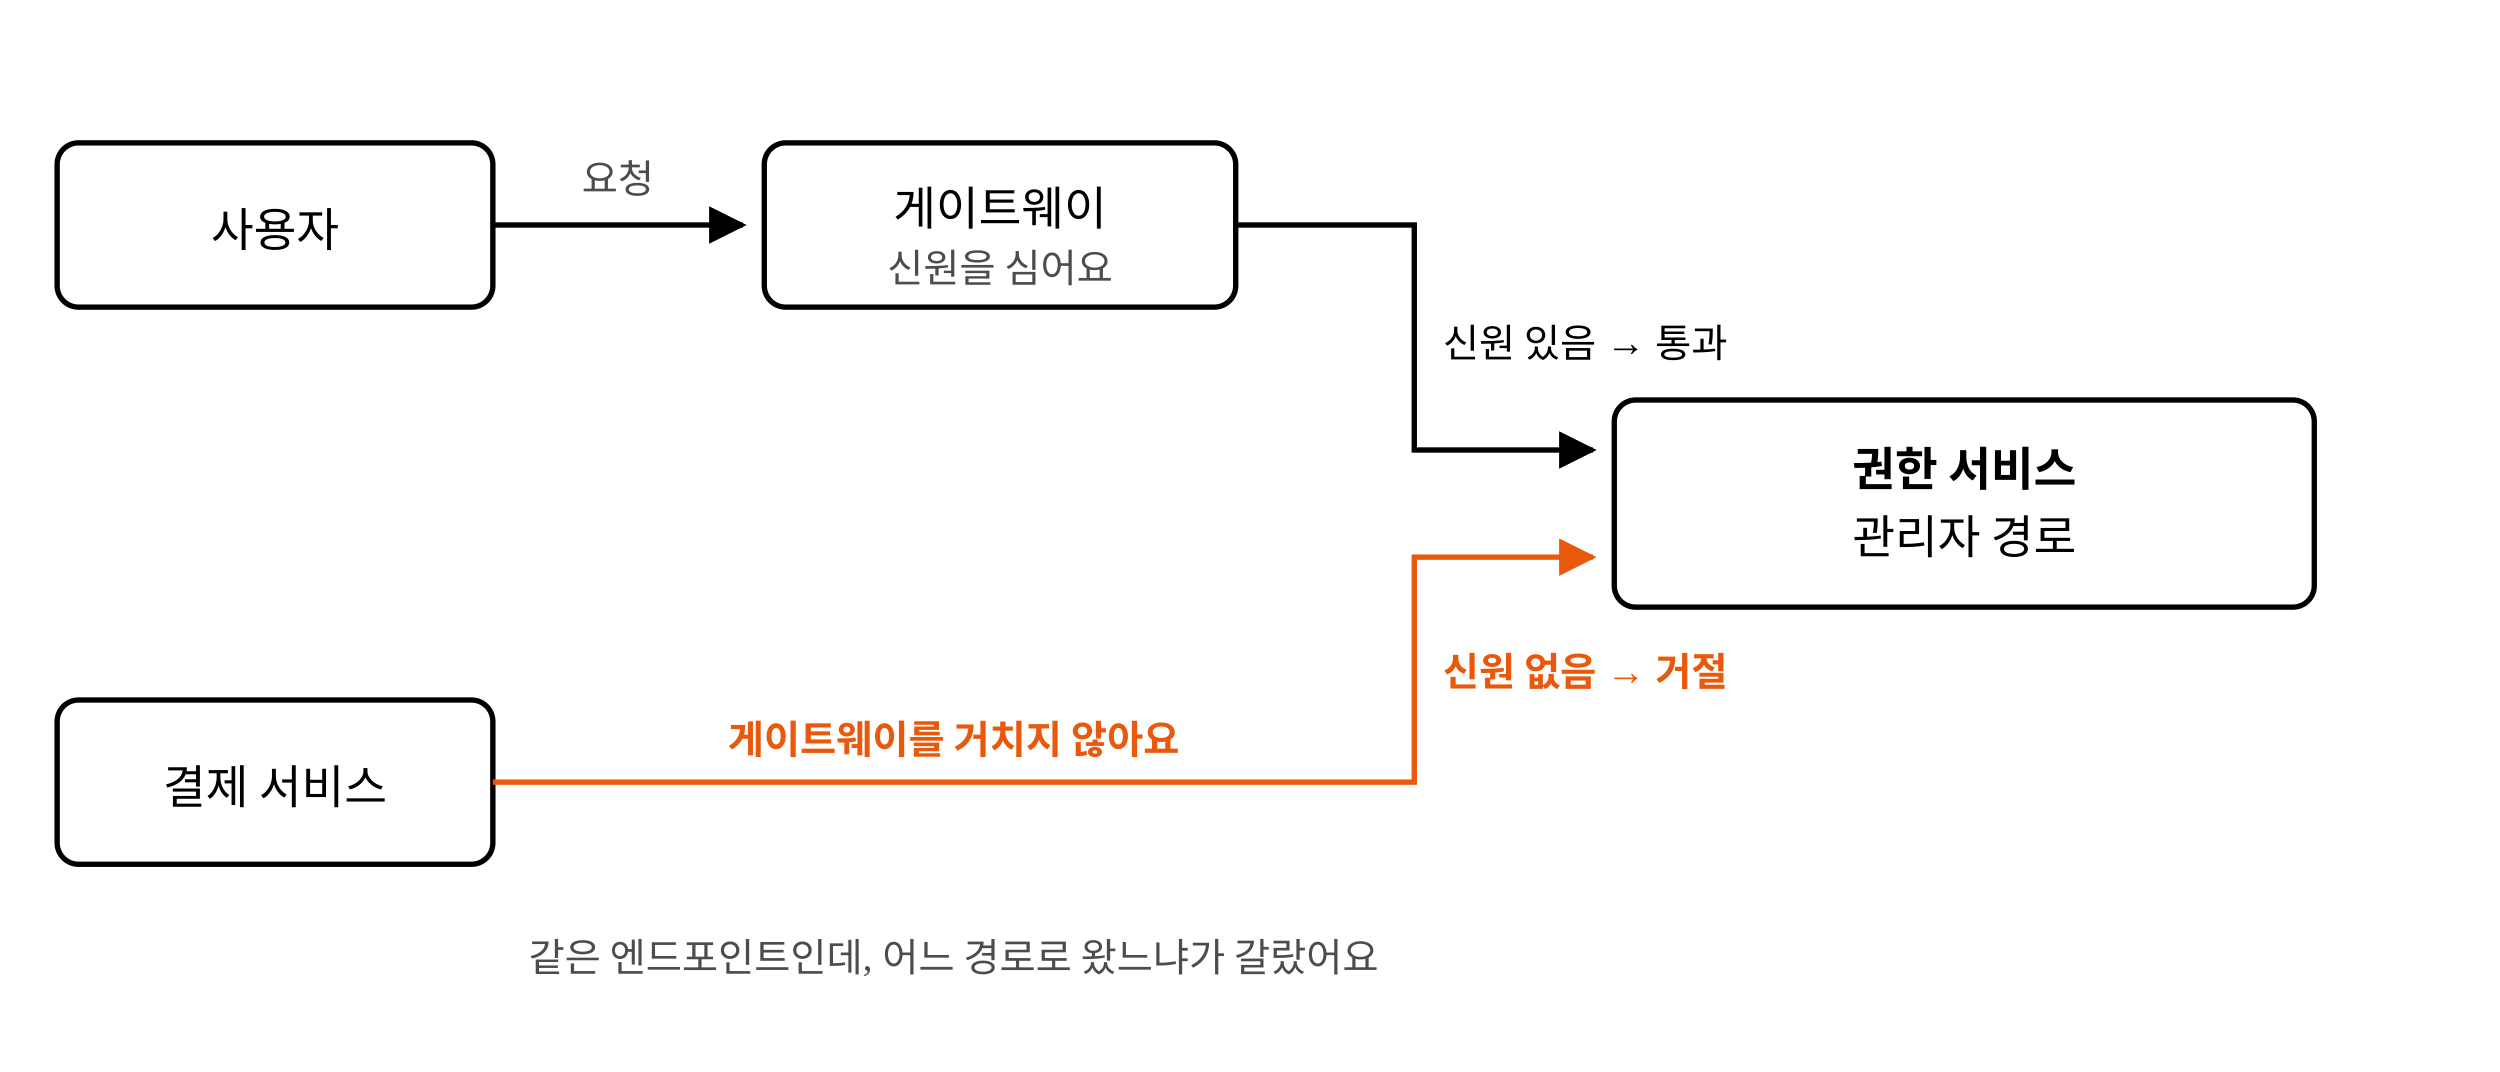
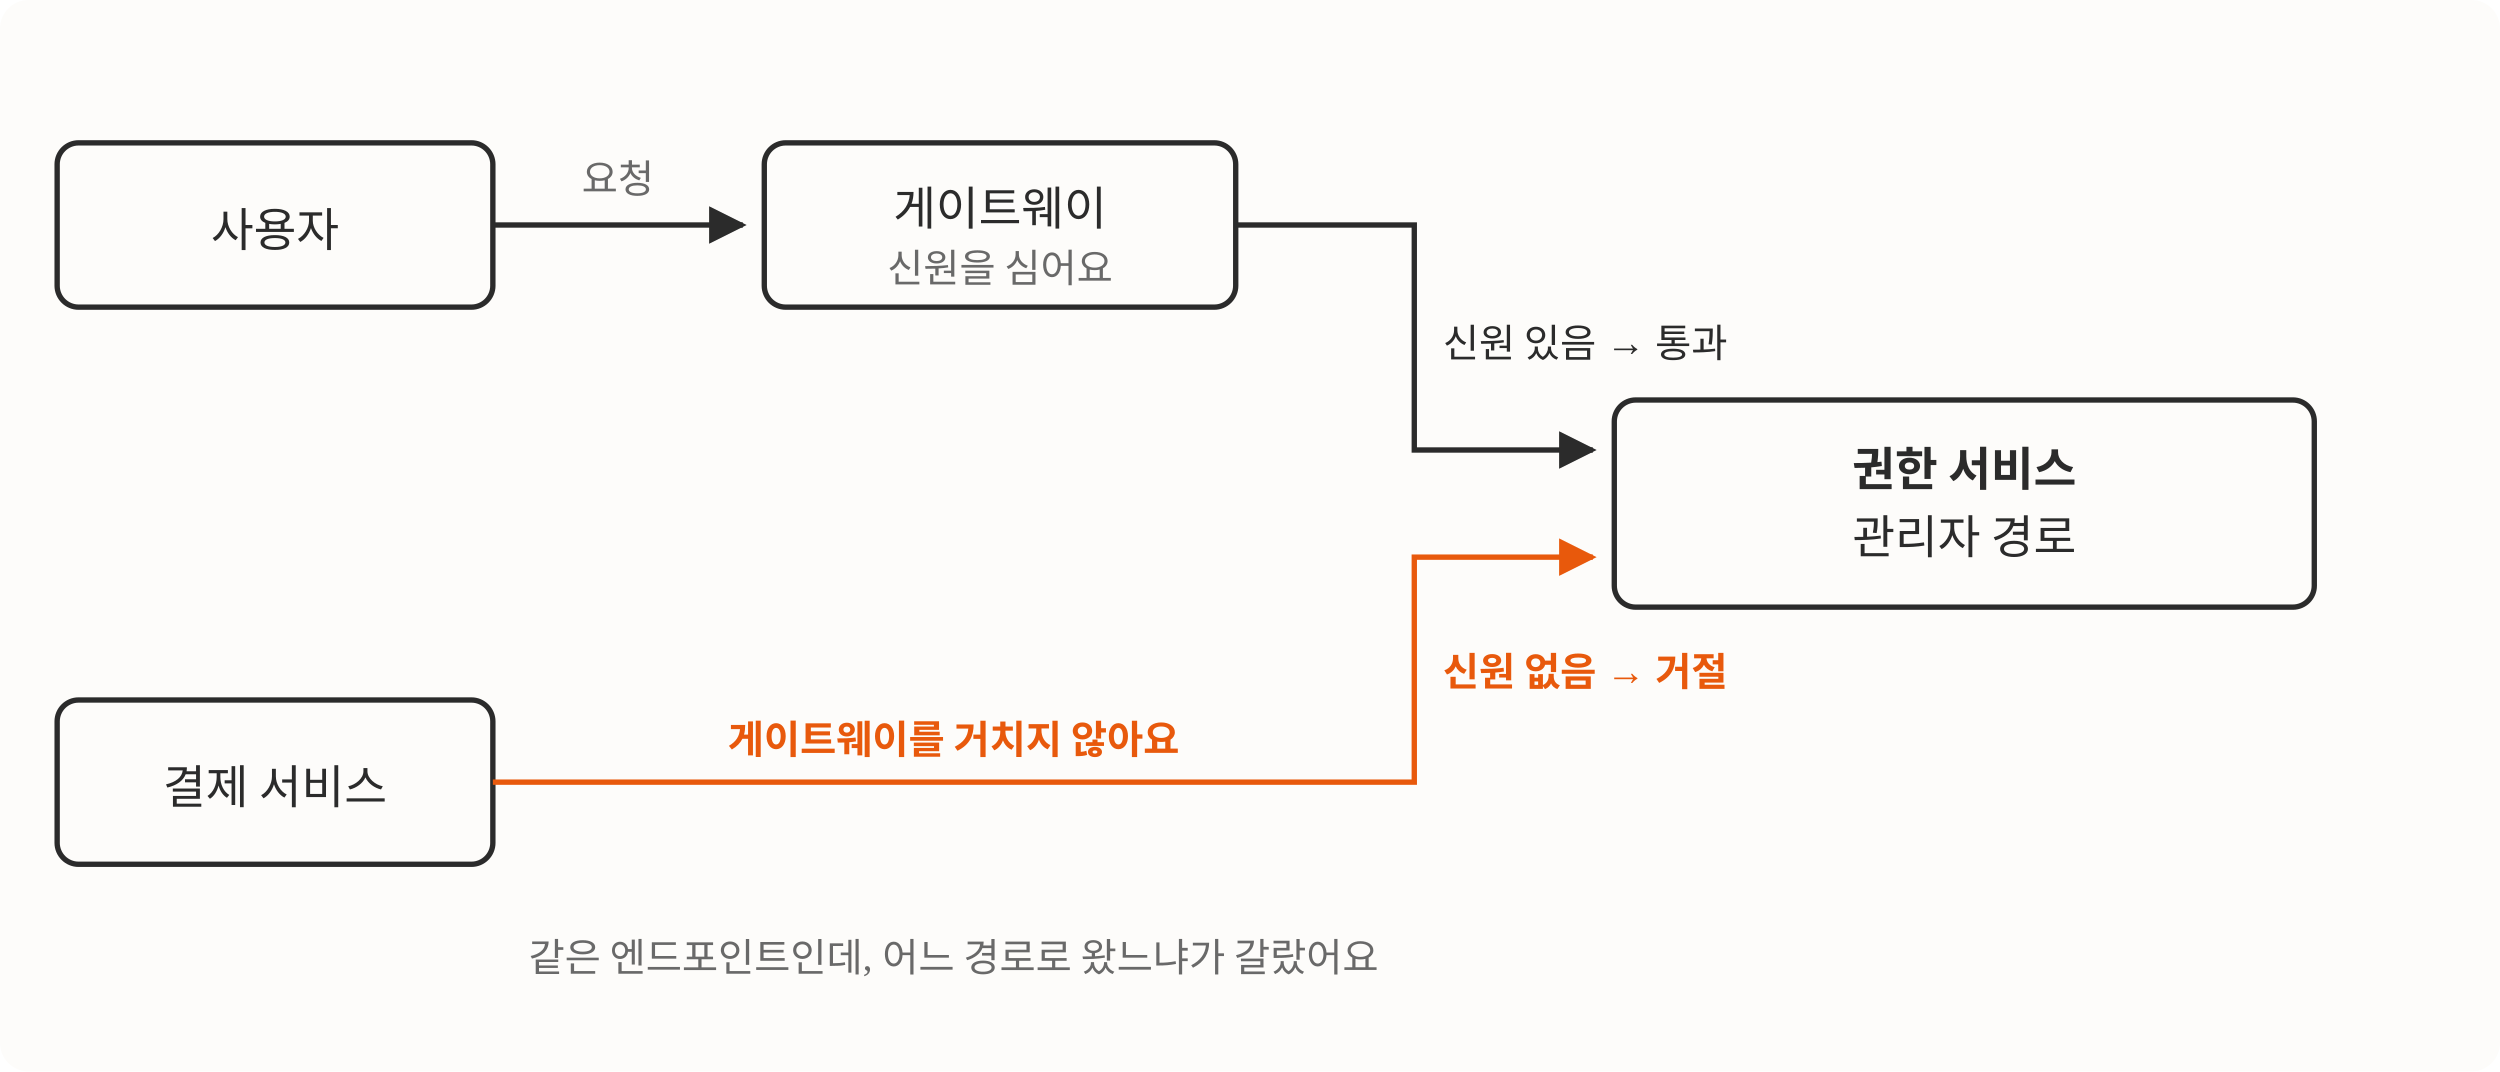
<svg xmlns="http://www.w3.org/2000/svg" viewBox="0 0 700 300" role="img" aria-label="사용자 요청은 게이트웨이를 지나며 신원이 심어져 관리자 경로를 통과하지만, 결제 서비스가 직접 부르는 서버간 호출은 게이트웨이를 거치지 않아 신원이 없고 같은 관리자 경로에서 거절당한다" style="max-width:100%;height:auto">
+   <rect x="0" y="0" width="700" height="300" rx="8" fill="#FDFCFA" />
  <defs>
    <marker id="ar" viewBox="0 0 10 10" refX="9" refY="5" markerWidth="7" markerHeight="7" orient="auto-start-reverse">
-       <path d="M0 0 L10 5 L0 10 z" fill="currentColor" />
+       <path d="M0 0 L10 5 L0 10 z" fill="#2b2b2b" />
    </marker>
    <marker id="ar-x" viewBox="0 0 10 10" refX="9" refY="5" markerWidth="7" markerHeight="7" orient="auto-start-reverse">
      <path d="M0 0 L10 5 L0 10 z" fill="#e8590c" />
    </marker>
  </defs>
-   <g fill="none" stroke="currentColor" stroke-width="1.5">
+   <g fill="none" stroke="#2b2b2b" stroke-width="1.5">
    <rect x="16" y="40" width="122" height="46" rx="6" />
    <rect x="214" y="40" width="132" height="46" rx="6" />
    <rect x="16" y="196" width="122" height="46" rx="6" />
    <rect x="452" y="112" width="196" height="58" rx="6" />
  </g>
-   <g font-size="13" text-anchor="middle" fill="currentColor">
+   <g font-size="13" text-anchor="middle" fill="#2b2b2b">
    <text x="77" y="69">사용자</text>
    <text x="280" y="63">게이트웨이</text>
    <text x="77" y="225">결제 서비스</text>
    <text x="550" y="136" font-weight="600">권한 서비스</text>
    <text x="550" y="155">관리자 경로</text>
  </g>
-   <text x="280" y="79" font-size="11" text-anchor="middle" fill="currentColor" opacity=".7">신원을 심어요</text>
-   <g stroke="currentColor" stroke-width="1.5" fill="none">
+   <text x="280" y="79" font-size="11" text-anchor="middle" fill="#2b2b2b" opacity=".7">신원을 심어요</text>
+   <g stroke="#2b2b2b" stroke-width="1.5" fill="none">
    <line x1="138" y1="63" x2="208" y2="63" marker-end="url(#ar)" />
    <polyline points="346,63 396,63 396,126 446,126" marker-end="url(#ar)" />
  </g>
  <g stroke="#e8590c" stroke-width="1.5" fill="none">
    <polyline points="138,219 396,219 396,156 446,156" marker-end="url(#ar-x)" />
  </g>
-   <g font-size="11" fill="currentColor">
+   <g font-size="11" fill="#2b2b2b">
    <text x="173" y="54" text-anchor="middle" opacity=".7">요청</text>
    <text x="404" y="100">신원 있음 → 통과</text>
  </g>
  <g font-size="11" fill="#e8590c">
    <text x="404" y="192" font-weight="600">신원 없음 → 거절</text>
    <text x="267" y="211" text-anchor="middle" font-weight="600">게이트웨이를 거치지 않아요</text>
  </g>
-   <text x="267" y="272" font-size="11" text-anchor="middle" fill="currentColor" opacity=".7">같은 엔드포인트인데, 어느 경로로 왔느냐가 갈랐어요</text>
+   <text x="267" y="272" font-size="11" text-anchor="middle" fill="#2b2b2b" opacity=".7">같은 엔드포인트인데, 어느 경로로 왔느냐가 갈랐어요</text>
</svg>
